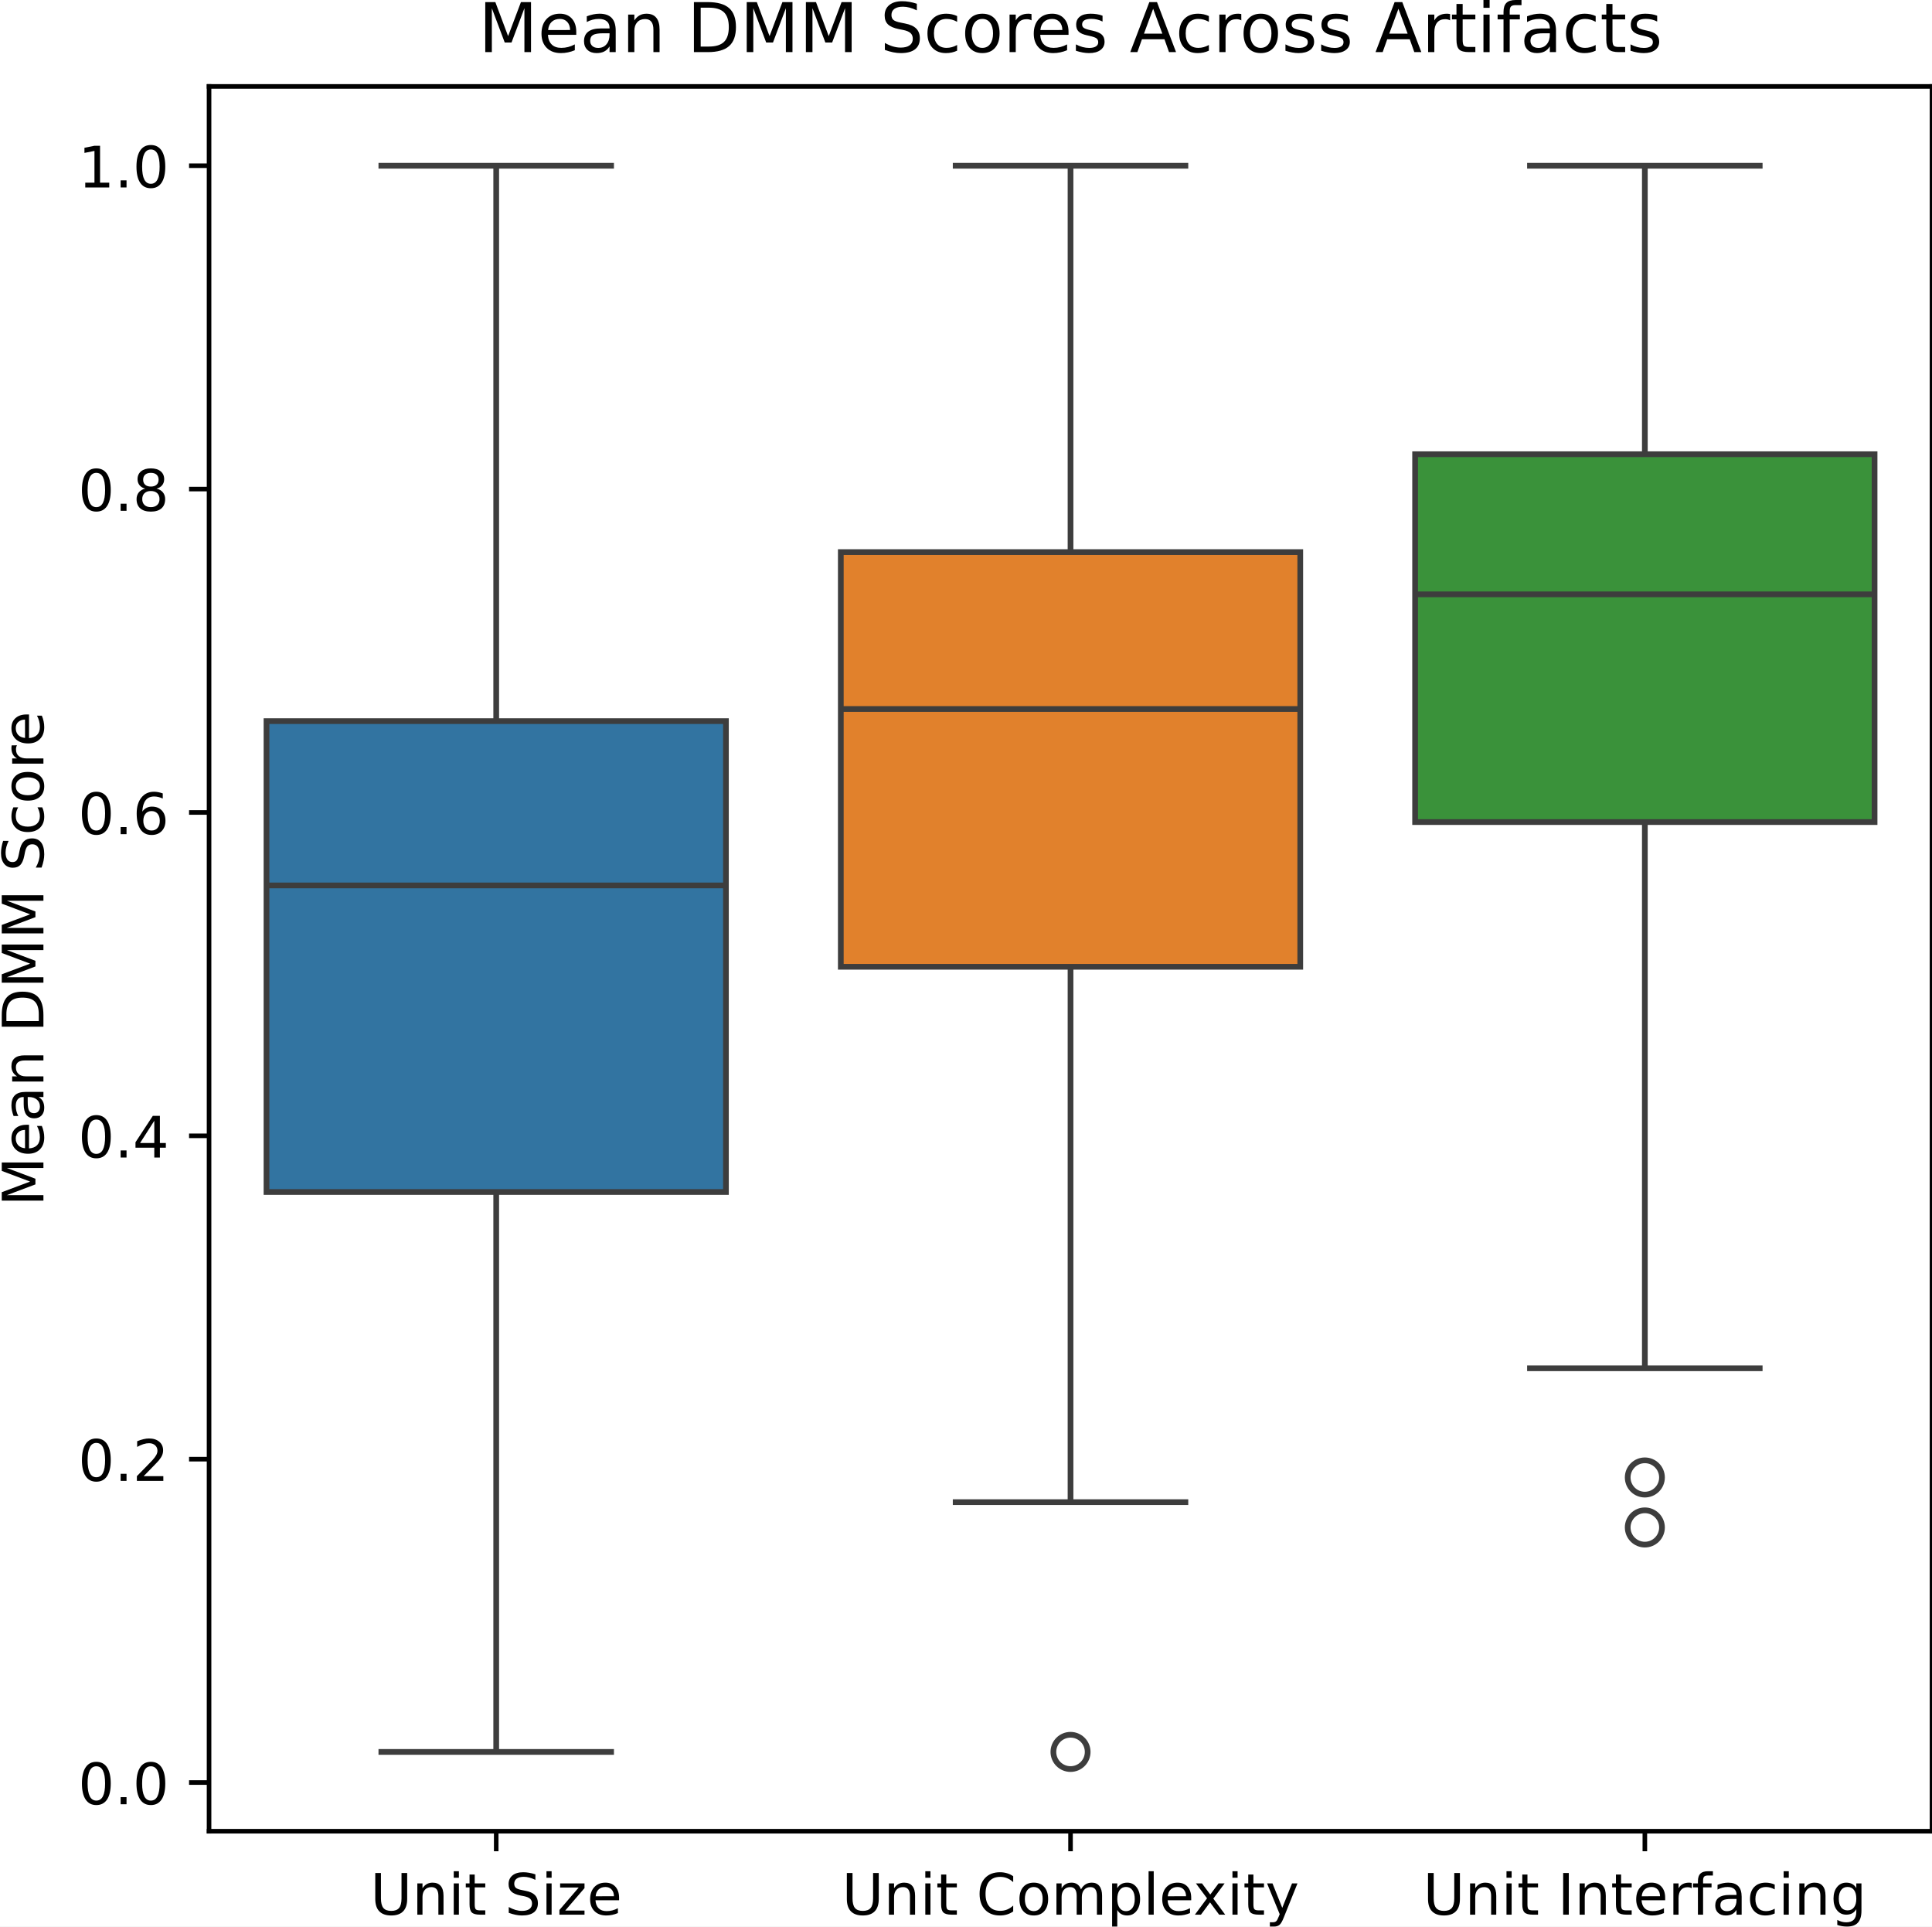
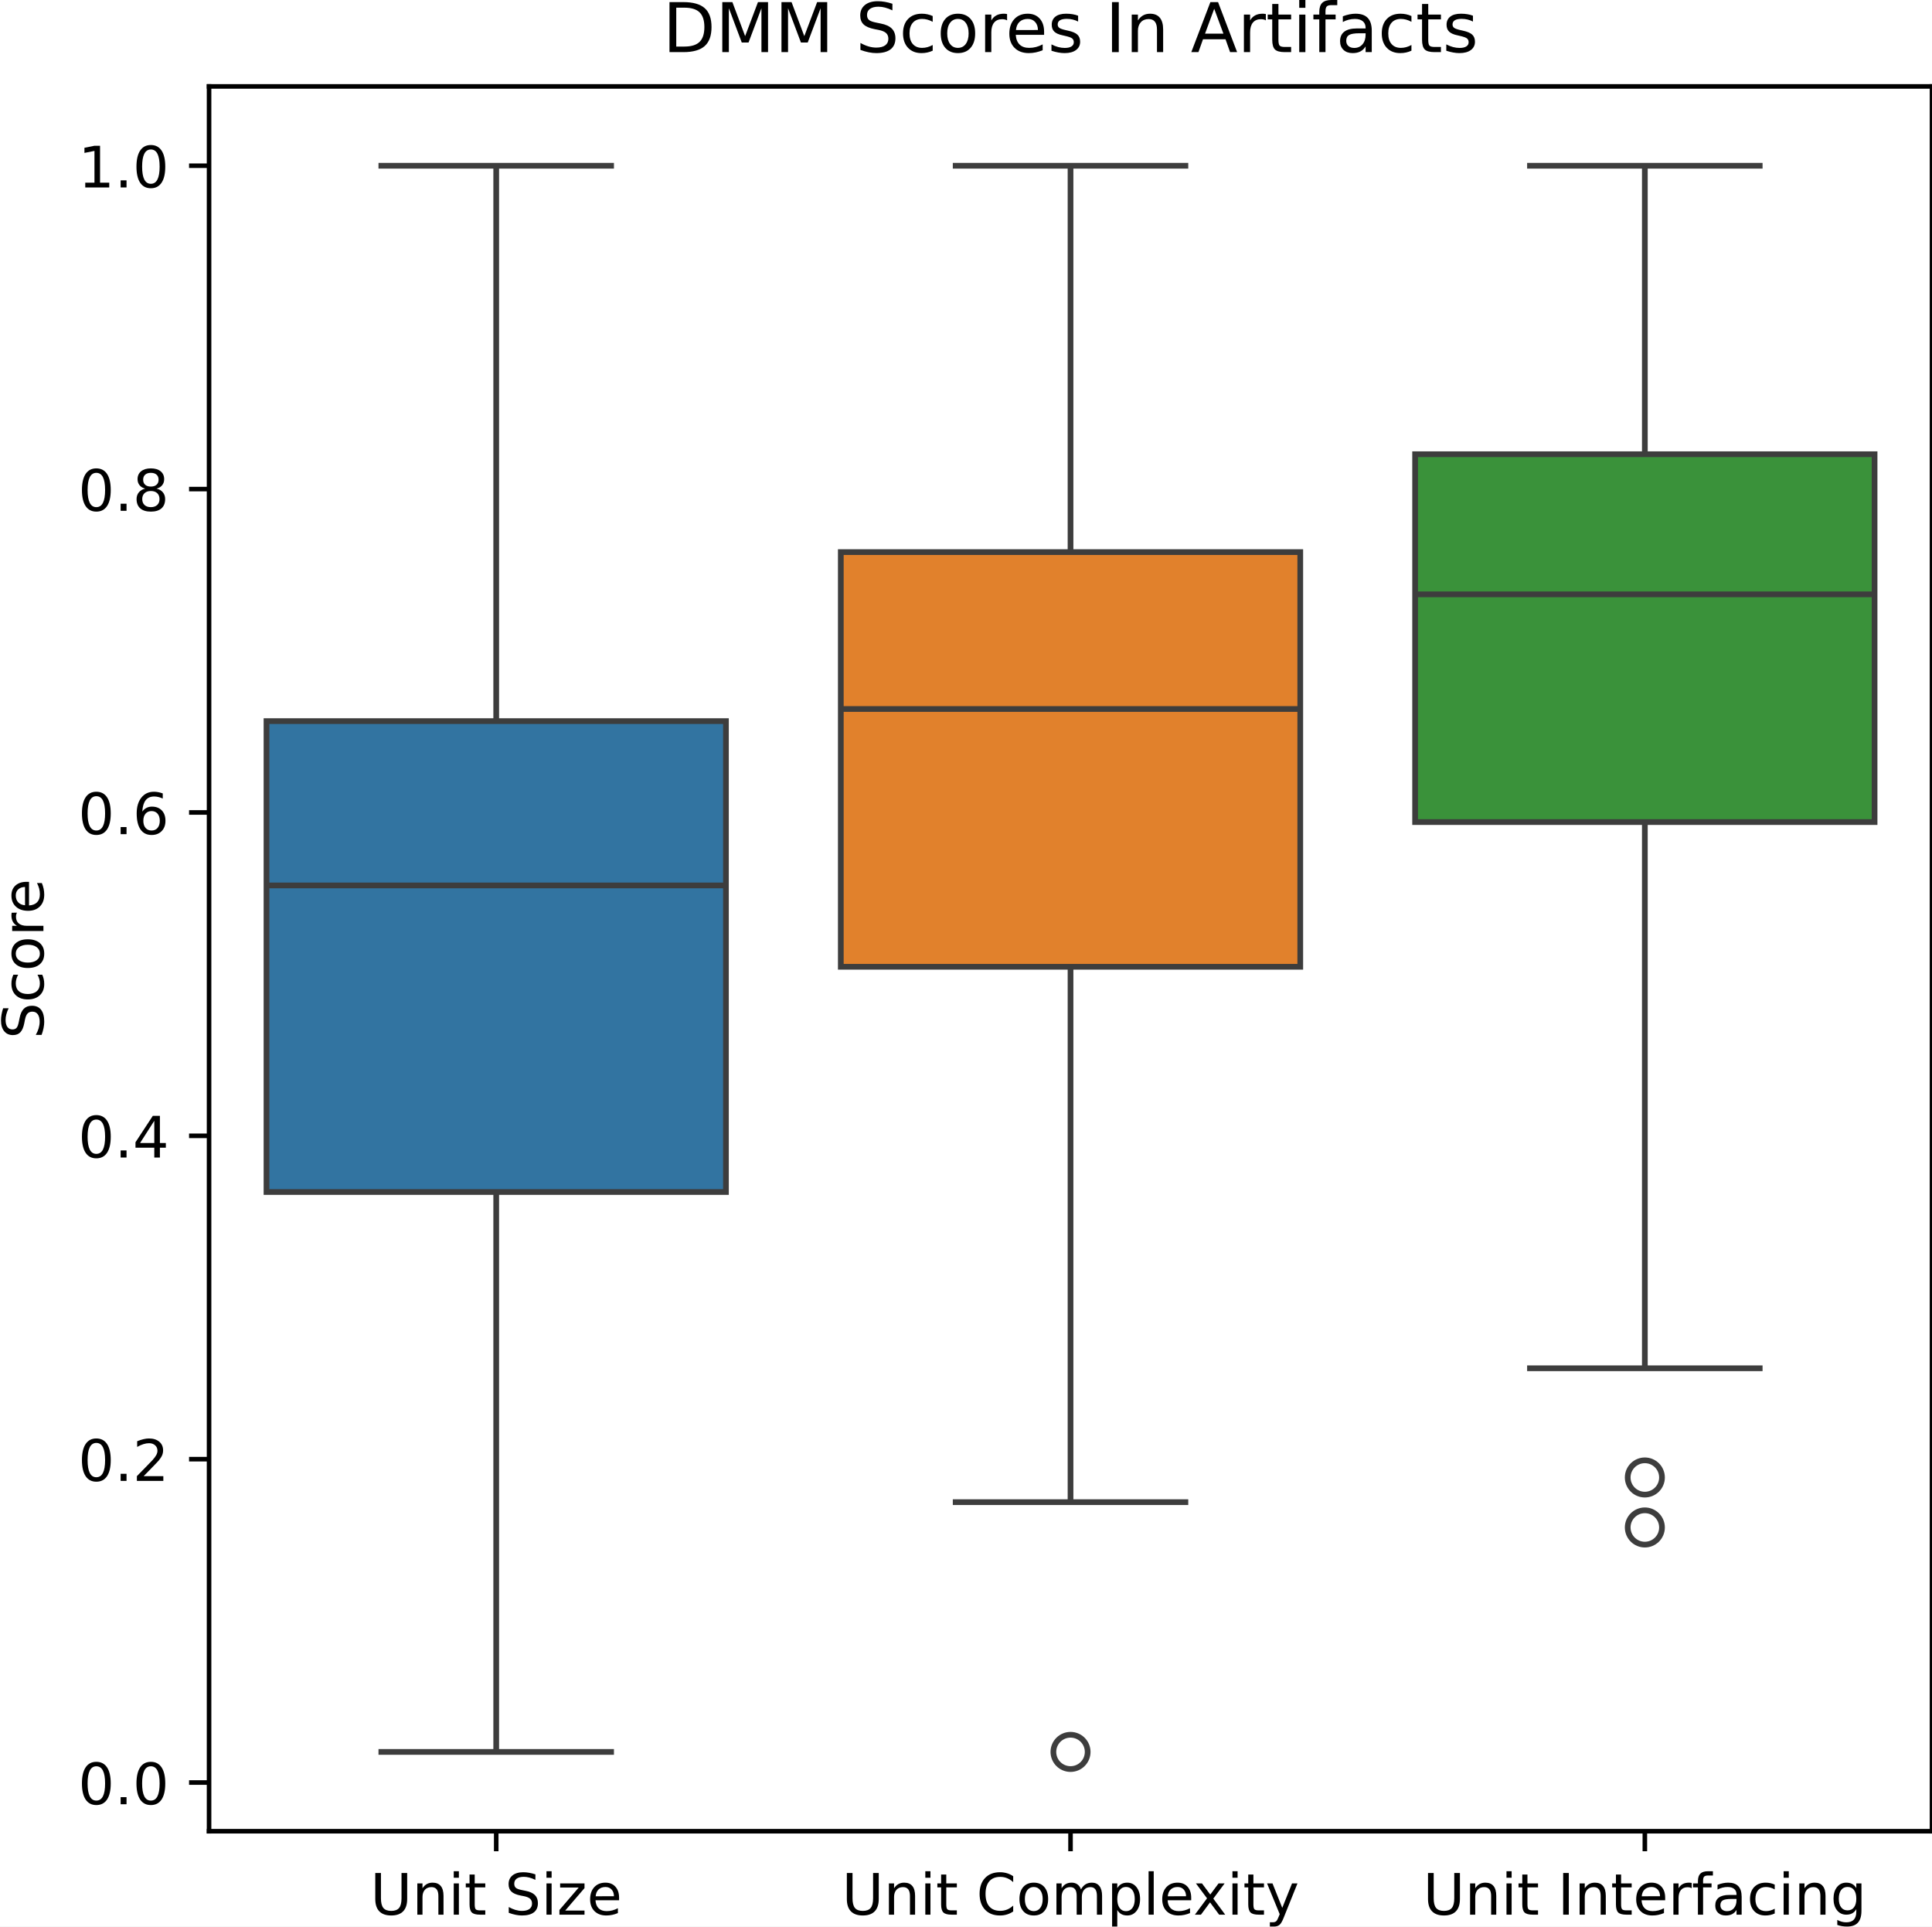
<svg xmlns="http://www.w3.org/2000/svg" xmlns:xlink="http://www.w3.org/1999/xlink" width="338.061pt" height="337.036pt" viewBox="0 0 338.061 337.036" version="1.1">
  <defs>
    <style type="text/css">*{stroke-linejoin: round; stroke-linecap: butt}</style>
  </defs>
  <g id="figure_1">
    <g id="patch_1">
      <path d="M 0 337.036  L 338.061 337.036  L 338.061 0  L 0 0  z " style="fill: #ffffff" />
    </g>
    <g id="axes_1">
      <g id="patch_2">
        <path d="M 36.581 320.358  L 338.061 320.358  L 338.061 15.118  L 36.581 15.118  z " style="fill: #ffffff" />
      </g>
      <g id="matplotlib.axis_1">
        <g id="xtick_1">
          <g id="line2d_1">
            <defs>
-               <path id="m788e9d8474" d="M 0 0  L 0 3.5  " style="stroke: #000000; stroke-width: 0.8" />
+               <path id="m8a79c53780" d="M 0 0  L 0 3.5  " style="stroke: #000000; stroke-width: 0.8" />
            </defs>
            <g>
-               <use xlink:href="#m788e9d8474" x="86.828" y="320.358" style="stroke: #000000; stroke-width: 0.8" />
+               <use xlink:href="#m8a79c53780" x="86.828" y="320.358" style="stroke: #000000; stroke-width: 0.8" />
            </g>
          </g>
          <g id="text_1">
            <g transform="translate(64.79745 334.9566) scale(0.1 -0.1)">
              <defs>
                <path id="DejaVuSans-55" d="M 556 4666  L 1191 4666  L 1191 1831  Q 1191 1081 1462 751  Q 1734 422 2344 422  Q 2950 422 3222 751  Q 3494 1081 3494 1831  L 3494 4666  L 4128 4666  L 4128 1753  Q 4128 841 3676 375  Q 3225 -91 2344 -91  Q 1459 -91 1007 375  Q 556 841 556 1753  L 556 4666  z " transform="scale(0.015625)" />
                <path id="DejaVuSans-6e" d="M 3513 2113  L 3513 0  L 2938 0  L 2938 2094  Q 2938 2591 2744 2837  Q 2550 3084 2163 3084  Q 1697 3084 1428 2787  Q 1159 2491 1159 1978  L 1159 0  L 581 0  L 581 3500  L 1159 3500  L 1159 2956  Q 1366 3272 1645 3428  Q 1925 3584 2291 3584  Q 2894 3584 3203 3211  Q 3513 2838 3513 2113  z " transform="scale(0.015625)" />
                <path id="DejaVuSans-69" d="M 603 3500  L 1178 3500  L 1178 0  L 603 0  L 603 3500  z M 603 4863  L 1178 4863  L 1178 4134  L 603 4134  L 603 4863  z " transform="scale(0.015625)" />
                <path id="DejaVuSans-74" d="M 1172 4494  L 1172 3500  L 2356 3500  L 2356 3053  L 1172 3053  L 1172 1153  Q 1172 725 1289 603  Q 1406 481 1766 481  L 2356 481  L 2356 0  L 1766 0  Q 1100 0 847 248  Q 594 497 594 1153  L 594 3053  L 172 3053  L 172 3500  L 594 3500  L 594 4494  L 1172 4494  z " transform="scale(0.015625)" />
                <path id="DejaVuSans-20" transform="scale(0.015625)" />
                <path id="DejaVuSans-53" d="M 3425 4513  L 3425 3897  Q 3066 4069 2747 4153  Q 2428 4238 2131 4238  Q 1616 4238 1336 4038  Q 1056 3838 1056 3469  Q 1056 3159 1242 3001  Q 1428 2844 1947 2747  L 2328 2669  Q 3034 2534 3370 2195  Q 3706 1856 3706 1288  Q 3706 609 3251 259  Q 2797 -91 1919 -91  Q 1588 -91 1214 -16  Q 841 59 441 206  L 441 856  Q 825 641 1194 531  Q 1563 422 1919 422  Q 2459 422 2753 634  Q 3047 847 3047 1241  Q 3047 1584 2836 1778  Q 2625 1972 2144 2069  L 1759 2144  Q 1053 2284 737 2584  Q 422 2884 422 3419  Q 422 4038 858 4394  Q 1294 4750 2059 4750  Q 2388 4750 2728 4690  Q 3069 4631 3425 4513  z " transform="scale(0.015625)" />
                <path id="DejaVuSans-7a" d="M 353 3500  L 3084 3500  L 3084 2975  L 922 459  L 3084 459  L 3084 0  L 275 0  L 275 525  L 2438 3041  L 353 3041  L 353 3500  z " transform="scale(0.015625)" />
                <path id="DejaVuSans-65" d="M 3597 1894  L 3597 1613  L 953 1613  Q 991 1019 1311 708  Q 1631 397 2203 397  Q 2534 397 2845 478  Q 3156 559 3463 722  L 3463 178  Q 3153 47 2828 -22  Q 2503 -91 2169 -91  Q 1331 -91 842 396  Q 353 884 353 1716  Q 353 2575 817 3079  Q 1281 3584 2069 3584  Q 2775 3584 3186 3129  Q 3597 2675 3597 1894  z M 3022 2063  Q 3016 2534 2758 2815  Q 2500 3097 2075 3097  Q 1594 3097 1305 2825  Q 1016 2553 972 2059  L 3022 2063  z " transform="scale(0.015625)" />
              </defs>
              <use xlink:href="#DejaVuSans-55" />
              <use xlink:href="#DejaVuSans-6e" x="73.193" />
              <use xlink:href="#DejaVuSans-69" x="136.572" />
              <use xlink:href="#DejaVuSans-74" x="164.355" />
              <use xlink:href="#DejaVuSans-20" x="203.564" />
              <use xlink:href="#DejaVuSans-53" x="235.352" />
              <use xlink:href="#DejaVuSans-69" x="298.828" />
              <use xlink:href="#DejaVuSans-7a" x="326.611" />
              <use xlink:href="#DejaVuSans-65" x="379.102" />
            </g>
          </g>
        </g>
        <g id="xtick_2">
          <g id="line2d_2">
            <g>
-               <use xlink:href="#m788e9d8474" x="187.321" y="320.358" style="stroke: #000000; stroke-width: 0.8" />
+               <use xlink:href="#m8a79c53780" x="187.321" y="320.358" style="stroke: #000000; stroke-width: 0.8" />
            </g>
          </g>
          <g id="text_2">
            <g transform="translate(147.3134 334.9566) scale(0.1 -0.1)">
              <defs>
                <path id="DejaVuSans-43" d="M 4122 4306  L 4122 3641  Q 3803 3938 3442 4084  Q 3081 4231 2675 4231  Q 1875 4231 1450 3742  Q 1025 3253 1025 2328  Q 1025 1406 1450 917  Q 1875 428 2675 428  Q 3081 428 3442 575  Q 3803 722 4122 1019  L 4122 359  Q 3791 134 3420 21  Q 3050 -91 2638 -91  Q 1578 -91 968 557  Q 359 1206 359 2328  Q 359 3453 968 4101  Q 1578 4750 2638 4750  Q 3056 4750 3426 4639  Q 3797 4528 4122 4306  z " transform="scale(0.015625)" />
                <path id="DejaVuSans-6f" d="M 1959 3097  Q 1497 3097 1228 2736  Q 959 2375 959 1747  Q 959 1119 1226 758  Q 1494 397 1959 397  Q 2419 397 2687 759  Q 2956 1122 2956 1747  Q 2956 2369 2687 2733  Q 2419 3097 1959 3097  z M 1959 3584  Q 2709 3584 3137 3096  Q 3566 2609 3566 1747  Q 3566 888 3137 398  Q 2709 -91 1959 -91  Q 1206 -91 779 398  Q 353 888 353 1747  Q 353 2609 779 3096  Q 1206 3584 1959 3584  z " transform="scale(0.015625)" />
                <path id="DejaVuSans-6d" d="M 3328 2828  Q 3544 3216 3844 3400  Q 4144 3584 4550 3584  Q 5097 3584 5394 3201  Q 5691 2819 5691 2113  L 5691 0  L 5113 0  L 5113 2094  Q 5113 2597 4934 2840  Q 4756 3084 4391 3084  Q 3944 3084 3684 2787  Q 3425 2491 3425 1978  L 3425 0  L 2847 0  L 2847 2094  Q 2847 2600 2669 2842  Q 2491 3084 2119 3084  Q 1678 3084 1418 2786  Q 1159 2488 1159 1978  L 1159 0  L 581 0  L 581 3500  L 1159 3500  L 1159 2956  Q 1356 3278 1631 3431  Q 1906 3584 2284 3584  Q 2666 3584 2933 3390  Q 3200 3197 3328 2828  z " transform="scale(0.015625)" />
                <path id="DejaVuSans-70" d="M 1159 525  L 1159 -1331  L 581 -1331  L 581 3500  L 1159 3500  L 1159 2969  Q 1341 3281 1617 3432  Q 1894 3584 2278 3584  Q 2916 3584 3314 3078  Q 3713 2572 3713 1747  Q 3713 922 3314 415  Q 2916 -91 2278 -91  Q 1894 -91 1617 61  Q 1341 213 1159 525  z M 3116 1747  Q 3116 2381 2855 2742  Q 2594 3103 2138 3103  Q 1681 3103 1420 2742  Q 1159 2381 1159 1747  Q 1159 1113 1420 752  Q 1681 391 2138 391  Q 2594 391 2855 752  Q 3116 1113 3116 1747  z " transform="scale(0.015625)" />
                <path id="DejaVuSans-6c" d="M 603 4863  L 1178 4863  L 1178 0  L 603 0  L 603 4863  z " transform="scale(0.015625)" />
                <path id="DejaVuSans-78" d="M 3513 3500  L 2247 1797  L 3578 0  L 2900 0  L 1881 1375  L 863 0  L 184 0  L 1544 1831  L 300 3500  L 978 3500  L 1906 2253  L 2834 3500  L 3513 3500  z " transform="scale(0.015625)" />
                <path id="DejaVuSans-79" d="M 2059 -325  Q 1816 -950 1584 -1140  Q 1353 -1331 966 -1331  L 506 -1331  L 506 -850  L 844 -850  Q 1081 -850 1212 -737  Q 1344 -625 1503 -206  L 1606 56  L 191 3500  L 800 3500  L 1894 763  L 2988 3500  L 3597 3500  L 2059 -325  z " transform="scale(0.015625)" />
              </defs>
              <use xlink:href="#DejaVuSans-55" />
              <use xlink:href="#DejaVuSans-6e" x="73.193" />
              <use xlink:href="#DejaVuSans-69" x="136.572" />
              <use xlink:href="#DejaVuSans-74" x="164.355" />
              <use xlink:href="#DejaVuSans-20" x="203.564" />
              <use xlink:href="#DejaVuSans-43" x="235.352" />
              <use xlink:href="#DejaVuSans-6f" x="305.176" />
              <use xlink:href="#DejaVuSans-6d" x="366.357" />
              <use xlink:href="#DejaVuSans-70" x="463.77" />
              <use xlink:href="#DejaVuSans-6c" x="527.246" />
              <use xlink:href="#DejaVuSans-65" x="555.029" />
              <use xlink:href="#DejaVuSans-78" x="614.803" />
              <use xlink:href="#DejaVuSans-69" x="673.982" />
              <use xlink:href="#DejaVuSans-74" x="701.766" />
              <use xlink:href="#DejaVuSans-79" x="740.975" />
            </g>
          </g>
        </g>
        <g id="xtick_3">
          <g id="line2d_3">
            <g>
-               <use xlink:href="#m788e9d8474" x="287.815" y="320.358" style="stroke: #000000; stroke-width: 0.8" />
+               <use xlink:href="#m8a79c53780" x="287.815" y="320.358" style="stroke: #000000; stroke-width: 0.8" />
            </g>
          </g>
          <g id="text_3">
            <g transform="translate(249.0068 334.9566) scale(0.1 -0.1)">
              <defs>
                <path id="DejaVuSans-49" d="M 628 4666  L 1259 4666  L 1259 0  L 628 0  L 628 4666  z " transform="scale(0.015625)" />
                <path id="DejaVuSans-72" d="M 2631 2963  Q 2534 3019 2420 3045  Q 2306 3072 2169 3072  Q 1681 3072 1420 2755  Q 1159 2438 1159 1844  L 1159 0  L 581 0  L 581 3500  L 1159 3500  L 1159 2956  Q 1341 3275 1631 3429  Q 1922 3584 2338 3584  Q 2397 3584 2469 3576  Q 2541 3569 2628 3553  L 2631 2963  z " transform="scale(0.015625)" />
                <path id="DejaVuSans-66" d="M 2375 4863  L 2375 4384  L 1825 4384  Q 1516 4384 1395 4259  Q 1275 4134 1275 3809  L 1275 3500  L 2222 3500  L 2222 3053  L 1275 3053  L 1275 0  L 697 0  L 697 3053  L 147 3053  L 147 3500  L 697 3500  L 697 3744  Q 697 4328 969 4595  Q 1241 4863 1831 4863  L 2375 4863  z " transform="scale(0.015625)" />
                <path id="DejaVuSans-61" d="M 2194 1759  Q 1497 1759 1228 1600  Q 959 1441 959 1056  Q 959 750 1161 570  Q 1363 391 1709 391  Q 2188 391 2477 730  Q 2766 1069 2766 1631  L 2766 1759  L 2194 1759  z M 3341 1997  L 3341 0  L 2766 0  L 2766 531  Q 2569 213 2275 61  Q 1981 -91 1556 -91  Q 1019 -91 701 211  Q 384 513 384 1019  Q 384 1609 779 1909  Q 1175 2209 1959 2209  L 2766 2209  L 2766 2266  Q 2766 2663 2505 2880  Q 2244 3097 1772 3097  Q 1472 3097 1187 3025  Q 903 2953 641 2809  L 641 3341  Q 956 3463 1253 3523  Q 1550 3584 1831 3584  Q 2591 3584 2966 3190  Q 3341 2797 3341 1997  z " transform="scale(0.015625)" />
                <path id="DejaVuSans-63" d="M 3122 3366  L 3122 2828  Q 2878 2963 2633 3030  Q 2388 3097 2138 3097  Q 1578 3097 1268 2742  Q 959 2388 959 1747  Q 959 1106 1268 751  Q 1578 397 2138 397  Q 2388 397 2633 464  Q 2878 531 3122 666  L 3122 134  Q 2881 22 2623 -34  Q 2366 -91 2075 -91  Q 1284 -91 818 406  Q 353 903 353 1747  Q 353 2603 823 3093  Q 1294 3584 2113 3584  Q 2378 3584 2631 3529  Q 2884 3475 3122 3366  z " transform="scale(0.015625)" />
                <path id="DejaVuSans-67" d="M 2906 1791  Q 2906 2416 2648 2759  Q 2391 3103 1925 3103  Q 1463 3103 1205 2759  Q 947 2416 947 1791  Q 947 1169 1205 825  Q 1463 481 1925 481  Q 2391 481 2648 825  Q 2906 1169 2906 1791  z M 3481 434  Q 3481 -459 3084 -895  Q 2688 -1331 1869 -1331  Q 1566 -1331 1297 -1286  Q 1028 -1241 775 -1147  L 775 -588  Q 1028 -725 1275 -790  Q 1522 -856 1778 -856  Q 2344 -856 2625 -561  Q 2906 -266 2906 331  L 2906 616  Q 2728 306 2450 153  Q 2172 0 1784 0  Q 1141 0 747 490  Q 353 981 353 1791  Q 353 2603 747 3093  Q 1141 3584 1784 3584  Q 2172 3584 2450 3431  Q 2728 3278 2906 2969  L 2906 3500  L 3481 3500  L 3481 434  z " transform="scale(0.015625)" />
              </defs>
              <use xlink:href="#DejaVuSans-55" />
              <use xlink:href="#DejaVuSans-6e" x="73.193" />
              <use xlink:href="#DejaVuSans-69" x="136.572" />
              <use xlink:href="#DejaVuSans-74" x="164.355" />
              <use xlink:href="#DejaVuSans-20" x="203.564" />
              <use xlink:href="#DejaVuSans-49" x="235.352" />
              <use xlink:href="#DejaVuSans-6e" x="264.844" />
              <use xlink:href="#DejaVuSans-74" x="328.223" />
              <use xlink:href="#DejaVuSans-65" x="367.432" />
              <use xlink:href="#DejaVuSans-72" x="428.955" />
              <use xlink:href="#DejaVuSans-66" x="470.068" />
              <use xlink:href="#DejaVuSans-61" x="505.273" />
              <use xlink:href="#DejaVuSans-63" x="566.553" />
              <use xlink:href="#DejaVuSans-69" x="621.533" />
              <use xlink:href="#DejaVuSans-6e" x="649.316" />
              <use xlink:href="#DejaVuSans-67" x="712.695" />
            </g>
          </g>
        </g>
      </g>
      <g id="matplotlib.axis_2">
        <g id="ytick_1">
          <g id="line2d_4">
            <defs>
-               <path id="m5505a93f03" d="M 0 0  L -3.5 0  " style="stroke: #000000; stroke-width: 0.8" />
+               <path id="maa16126e4c" d="M 0 0  L -3.5 0  " style="stroke: #000000; stroke-width: 0.8" />
            </defs>
            <g>
-               <use xlink:href="#m5505a93f03" x="36.581" y="311.841" style="stroke: #000000; stroke-width: 0.8" />
+               <use xlink:href="#maa16126e4c" x="36.581" y="311.841" style="stroke: #000000; stroke-width: 0.8" />
            </g>
          </g>
          <g id="text_4">
            <g transform="translate(13.67812 315.6398) scale(0.1 -0.1)">
              <defs>
                <path id="DejaVuSans-30" d="M 2034 4250  Q 1547 4250 1301 3770  Q 1056 3291 1056 2328  Q 1056 1369 1301 889  Q 1547 409 2034 409  Q 2525 409 2770 889  Q 3016 1369 3016 2328  Q 3016 3291 2770 3770  Q 2525 4250 2034 4250  z M 2034 4750  Q 2819 4750 3233 4129  Q 3647 3509 3647 2328  Q 3647 1150 3233 529  Q 2819 -91 2034 -91  Q 1250 -91 836 529  Q 422 1150 422 2328  Q 422 3509 836 4129  Q 1250 4750 2034 4750  z " transform="scale(0.015625)" />
                <path id="DejaVuSans-2e" d="M 684 794  L 1344 794  L 1344 0  L 684 0  L 684 794  z " transform="scale(0.015625)" />
              </defs>
              <use xlink:href="#DejaVuSans-30" />
              <use xlink:href="#DejaVuSans-2e" x="63.623" />
              <use xlink:href="#DejaVuSans-30" x="95.41" />
            </g>
          </g>
        </g>
        <g id="ytick_2">
          <g id="line2d_5">
            <g>
-               <use xlink:href="#m5505a93f03" x="36.581" y="255.271" style="stroke: #000000; stroke-width: 0.8" />
+               <use xlink:href="#maa16126e4c" x="36.581" y="255.271" style="stroke: #000000; stroke-width: 0.8" />
            </g>
          </g>
          <g id="text_5">
            <g transform="translate(13.67812 259.0702) scale(0.1 -0.1)">
              <defs>
                <path id="DejaVuSans-32" d="M 1228 531  L 3431 531  L 3431 0  L 469 0  L 469 531  Q 828 903 1448 1529  Q 2069 2156 2228 2338  Q 2531 2678 2651 2914  Q 2772 3150 2772 3378  Q 2772 3750 2511 3984  Q 2250 4219 1831 4219  Q 1534 4219 1204 4116  Q 875 4013 500 3803  L 500 4441  Q 881 4594 1212 4672  Q 1544 4750 1819 4750  Q 2544 4750 2975 4387  Q 3406 4025 3406 3419  Q 3406 3131 3298 2873  Q 3191 2616 2906 2266  Q 2828 2175 2409 1742  Q 1991 1309 1228 531  z " transform="scale(0.015625)" />
              </defs>
              <use xlink:href="#DejaVuSans-30" />
              <use xlink:href="#DejaVuSans-2e" x="63.623" />
              <use xlink:href="#DejaVuSans-32" x="95.41" />
            </g>
          </g>
        </g>
        <g id="ytick_3">
          <g id="line2d_6">
            <g>
-               <use xlink:href="#m5505a93f03" x="36.581" y="198.701" style="stroke: #000000; stroke-width: 0.8" />
+               <use xlink:href="#maa16126e4c" x="36.581" y="198.701" style="stroke: #000000; stroke-width: 0.8" />
            </g>
          </g>
          <g id="text_6">
            <g transform="translate(13.67812 202.5006) scale(0.1 -0.1)">
              <defs>
                <path id="DejaVuSans-34" d="M 2419 4116  L 825 1625  L 2419 1625  L 2419 4116  z M 2253 4666  L 3047 4666  L 3047 1625  L 3713 1625  L 3713 1100  L 3047 1100  L 3047 0  L 2419 0  L 2419 1100  L 313 1100  L 313 1709  L 2253 4666  z " transform="scale(0.015625)" />
              </defs>
              <use xlink:href="#DejaVuSans-30" />
              <use xlink:href="#DejaVuSans-2e" x="63.623" />
              <use xlink:href="#DejaVuSans-34" x="95.41" />
            </g>
          </g>
        </g>
        <g id="ytick_4">
          <g id="line2d_7">
            <g>
-               <use xlink:href="#m5505a93f03" x="36.581" y="142.132" style="stroke: #000000; stroke-width: 0.8" />
+               <use xlink:href="#maa16126e4c" x="36.581" y="142.132" style="stroke: #000000; stroke-width: 0.8" />
            </g>
          </g>
          <g id="text_7">
            <g transform="translate(13.67812 145.931) scale(0.1 -0.1)">
              <defs>
                <path id="DejaVuSans-36" d="M 2113 2584  Q 1688 2584 1439 2293  Q 1191 2003 1191 1497  Q 1191 994 1439 701  Q 1688 409 2113 409  Q 2538 409 2786 701  Q 3034 994 3034 1497  Q 3034 2003 2786 2293  Q 2538 2584 2113 2584  z M 3366 4563  L 3366 3988  Q 3128 4100 2886 4159  Q 2644 4219 2406 4219  Q 1781 4219 1451 3797  Q 1122 3375 1075 2522  Q 1259 2794 1537 2939  Q 1816 3084 2150 3084  Q 2853 3084 3261 2657  Q 3669 2231 3669 1497  Q 3669 778 3244 343  Q 2819 -91 2113 -91  Q 1303 -91 875 529  Q 447 1150 447 2328  Q 447 3434 972 4092  Q 1497 4750 2381 4750  Q 2619 4750 2861 4703  Q 3103 4656 3366 4563  z " transform="scale(0.015625)" />
              </defs>
              <use xlink:href="#DejaVuSans-30" />
              <use xlink:href="#DejaVuSans-2e" x="63.623" />
              <use xlink:href="#DejaVuSans-36" x="95.41" />
            </g>
          </g>
        </g>
        <g id="ytick_5">
          <g id="line2d_8">
            <g>
-               <use xlink:href="#m5505a93f03" x="36.581" y="85.562" style="stroke: #000000; stroke-width: 0.8" />
+               <use xlink:href="#maa16126e4c" x="36.581" y="85.562" style="stroke: #000000; stroke-width: 0.8" />
            </g>
          </g>
          <g id="text_8">
            <g transform="translate(13.67812 89.36146) scale(0.1 -0.1)">
              <defs>
                <path id="DejaVuSans-38" d="M 2034 2216  Q 1584 2216 1326 1975  Q 1069 1734 1069 1313  Q 1069 891 1326 650  Q 1584 409 2034 409  Q 2484 409 2743 651  Q 3003 894 3003 1313  Q 3003 1734 2745 1975  Q 2488 2216 2034 2216  z M 1403 2484  Q 997 2584 770 2862  Q 544 3141 544 3541  Q 544 4100 942 4425  Q 1341 4750 2034 4750  Q 2731 4750 3128 4425  Q 3525 4100 3525 3541  Q 3525 3141 3298 2862  Q 3072 2584 2669 2484  Q 3125 2378 3379 2068  Q 3634 1759 3634 1313  Q 3634 634 3220 271  Q 2806 -91 2034 -91  Q 1263 -91 848 271  Q 434 634 434 1313  Q 434 1759 690 2068  Q 947 2378 1403 2484  z M 1172 3481  Q 1172 3119 1398 2916  Q 1625 2713 2034 2713  Q 2441 2713 2670 2916  Q 2900 3119 2900 3481  Q 2900 3844 2670 4047  Q 2441 4250 2034 4250  Q 1625 4250 1398 4047  Q 1172 3844 1172 3481  z " transform="scale(0.015625)" />
              </defs>
              <use xlink:href="#DejaVuSans-30" />
              <use xlink:href="#DejaVuSans-2e" x="63.623" />
              <use xlink:href="#DejaVuSans-38" x="95.41" />
            </g>
          </g>
        </g>
        <g id="ytick_6">
          <g id="line2d_9">
            <g>
-               <use xlink:href="#m5505a93f03" x="36.581" y="28.993" style="stroke: #000000; stroke-width: 0.8" />
+               <use xlink:href="#maa16126e4c" x="36.581" y="28.993" style="stroke: #000000; stroke-width: 0.8" />
            </g>
          </g>
          <g id="text_9">
            <g transform="translate(13.67812 32.79189) scale(0.1 -0.1)">
              <defs>
                <path id="DejaVuSans-31" d="M 794 531  L 1825 531  L 1825 4091  L 703 3866  L 703 4441  L 1819 4666  L 2450 4666  L 2450 531  L 3481 531  L 3481 0  L 794 0  L 794 531  z " transform="scale(0.015625)" />
              </defs>
              <use xlink:href="#DejaVuSans-31" />
              <use xlink:href="#DejaVuSans-2e" x="63.623" />
              <use xlink:href="#DejaVuSans-30" x="95.41" />
            </g>
          </g>
        </g>
        <g id="text_10">
-           <g transform="translate(7.598438 211.0202) rotate(-90) scale(0.1 -0.1)">
-             <defs>
-               <path id="DejaVuSans-4d" d="M 628 4666  L 1569 4666  L 2759 1491  L 3956 4666  L 4897 4666  L 4897 0  L 4281 0  L 4281 4097  L 3078 897  L 2444 897  L 1241 4097  L 1241 0  L 628 0  L 628 4666  z " transform="scale(0.015625)" />
-               <path id="DejaVuSans-44" d="M 1259 4147  L 1259 519  L 2022 519  Q 2988 519 3436 956  Q 3884 1394 3884 2338  Q 3884 3275 3436 3711  Q 2988 4147 2022 4147  L 1259 4147  z M 628 4666  L 1925 4666  Q 3281 4666 3915 4102  Q 4550 3538 4550 2338  Q 4550 1131 3912 565  Q 3275 0 1925 0  L 628 0  L 628 4666  z " transform="scale(0.015625)" />
-             </defs>
-             <use xlink:href="#DejaVuSans-4d" />
-             <use xlink:href="#DejaVuSans-65" x="86.279" />
-             <use xlink:href="#DejaVuSans-61" x="147.803" />
-             <use xlink:href="#DejaVuSans-6e" x="209.082" />
-             <use xlink:href="#DejaVuSans-20" x="272.461" />
-             <use xlink:href="#DejaVuSans-44" x="304.248" />
-             <use xlink:href="#DejaVuSans-4d" x="381.25" />
-             <use xlink:href="#DejaVuSans-4d" x="467.529" />
-             <use xlink:href="#DejaVuSans-20" x="553.809" />
-             <use xlink:href="#DejaVuSans-53" x="585.596" />
-             <use xlink:href="#DejaVuSans-63" x="649.072" />
-             <use xlink:href="#DejaVuSans-6f" x="704.053" />
-             <use xlink:href="#DejaVuSans-72" x="765.234" />
-             <use xlink:href="#DejaVuSans-65" x="804.098" />
+           <g transform="translate(7.598438 181.7405) rotate(-90) scale(0.1 -0.1)">
+             <use xlink:href="#DejaVuSans-53" />
+             <use xlink:href="#DejaVuSans-63" x="63.477" />
+             <use xlink:href="#DejaVuSans-6f" x="118.457" />
+             <use xlink:href="#DejaVuSans-72" x="179.639" />
+             <use xlink:href="#DejaVuSans-65" x="218.502" />
          </g>
        </g>
      </g>
      <g id="patch_3">
-         <path d="M 46.631 208.532  L 127.025 208.532  L 127.025 126.155  L 46.631 126.155  L 46.631 208.532  z " clip-path="url(#pfa85f8586c)" style="fill: #3274a1; stroke: #3d3d3d; stroke-linejoin: miter" />
+         <path d="M 46.631 208.532  L 127.025 208.532  L 127.025 126.155  L 46.631 126.155  L 46.631 208.532  z " clip-path="url(#pd8b9498760)" style="fill: #3274a1; stroke: #3d3d3d; stroke-linejoin: miter" />
      </g>
      <g id="line2d_10">
-         <path d="M 86.828 208.532  L 86.828 306.484  " clip-path="url(#pfa85f8586c)" style="fill: none; stroke: #3d3d3d" />
+         <path d="M 86.828 208.532  L 86.828 306.484  " clip-path="url(#pd8b9498760)" style="fill: none; stroke: #3d3d3d" />
      </g>
      <g id="line2d_11">
-         <path d="M 86.828 126.155  L 86.828 28.993  " clip-path="url(#pfa85f8586c)" style="fill: none; stroke: #3d3d3d" />
+         <path d="M 86.828 126.155  L 86.828 28.993  " clip-path="url(#pd8b9498760)" style="fill: none; stroke: #3d3d3d" />
      </g>
      <g id="line2d_12">
-         <path d="M 66.729 306.484  L 106.927 306.484  " clip-path="url(#pfa85f8586c)" style="fill: none; stroke: #3d3d3d; stroke-linecap: square" />
+         <path d="M 66.729 306.484  L 106.927 306.484  " clip-path="url(#pd8b9498760)" style="fill: none; stroke: #3d3d3d; stroke-linecap: square" />
      </g>
      <g id="line2d_13">
-         <path d="M 66.729 28.993  L 106.927 28.993  " clip-path="url(#pfa85f8586c)" style="fill: none; stroke: #3d3d3d; stroke-linecap: square" />
+         <path d="M 66.729 28.993  L 106.927 28.993  " clip-path="url(#pd8b9498760)" style="fill: none; stroke: #3d3d3d; stroke-linecap: square" />
      </g>
      <g id="line2d_14" />
      <g id="patch_4">
-         <path d="M 147.124 169.132  L 227.519 169.132  L 227.519 96.586  L 147.124 96.586  L 147.124 169.132  z " clip-path="url(#pfa85f8586c)" style="fill: #e1812c; stroke: #3d3d3d; stroke-linejoin: miter" />
+         <path d="M 147.124 169.132  L 227.519 169.132  L 227.519 96.586  L 147.124 96.586  L 147.124 169.132  z " clip-path="url(#pd8b9498760)" style="fill: #e1812c; stroke: #3d3d3d; stroke-linejoin: miter" />
      </g>
      <g id="line2d_15">
-         <path d="M 187.321 169.132  L 187.321 262.79  " clip-path="url(#pfa85f8586c)" style="fill: none; stroke: #3d3d3d" />
+         <path d="M 187.321 169.132  L 187.321 262.79  " clip-path="url(#pd8b9498760)" style="fill: none; stroke: #3d3d3d" />
      </g>
      <g id="line2d_16">
-         <path d="M 187.321 96.586  L 187.321 28.993  " clip-path="url(#pfa85f8586c)" style="fill: none; stroke: #3d3d3d" />
+         <path d="M 187.321 96.586  L 187.321 28.993  " clip-path="url(#pd8b9498760)" style="fill: none; stroke: #3d3d3d" />
      </g>
      <g id="line2d_17">
-         <path d="M 167.223 262.79  L 207.42 262.79  " clip-path="url(#pfa85f8586c)" style="fill: none; stroke: #3d3d3d; stroke-linecap: square" />
+         <path d="M 167.223 262.79  L 207.42 262.79  " clip-path="url(#pd8b9498760)" style="fill: none; stroke: #3d3d3d; stroke-linecap: square" />
      </g>
      <g id="line2d_18">
-         <path d="M 167.223 28.993  L 207.42 28.993  " clip-path="url(#pfa85f8586c)" style="fill: none; stroke: #3d3d3d; stroke-linecap: square" />
+         <path d="M 167.223 28.993  L 207.42 28.993  " clip-path="url(#pd8b9498760)" style="fill: none; stroke: #3d3d3d; stroke-linecap: square" />
      </g>
      <g id="line2d_19">
        <defs>
-           <path id="mf903ffe888" d="M 0 3  C 0.796 3 1.559 2.684 2.121 2.121  C 2.684 1.559 3 0.796 3 0  C 3 -0.796 2.684 -1.559 2.121 -2.121  C 1.559 -2.684 0.796 -3 0 -3  C -0.796 -3 -1.559 -2.684 -2.121 -2.121  C -2.684 -1.559 -3 -0.796 -3 0  C -3 0.796 -2.684 1.559 -2.121 2.121  C -1.559 2.684 -0.796 3 0 3  z " style="stroke: #3d3d3d" />
+           <path id="mc7caba7cbb" d="M 0 3  C 0.796 3 1.559 2.684 2.121 2.121  C 2.684 1.559 3 0.796 3 0  C 3 -0.796 2.684 -1.559 2.121 -2.121  C 1.559 -2.684 0.796 -3 0 -3  C -0.796 -3 -1.559 -2.684 -2.121 -2.121  C -2.684 -1.559 -3 -0.796 -3 0  C -3 0.796 -2.684 1.559 -2.121 2.121  C -1.559 2.684 -0.796 3 0 3  z " style="stroke: #3d3d3d" />
        </defs>
-         <g clip-path="url(#pfa85f8586c)">
-           <use xlink:href="#mf903ffe888" x="187.321" y="306.484" style="fill-opacity: 0; stroke: #3d3d3d" />
+         <g clip-path="url(#pd8b9498760)">
+           <use xlink:href="#mc7caba7cbb" x="187.321" y="306.484" style="fill-opacity: 0; stroke: #3d3d3d" />
        </g>
      </g>
      <g id="patch_5">
-         <path d="M 247.617 143.814  L 328.012 143.814  L 328.012 79.464  L 247.617 79.464  L 247.617 143.814  z " clip-path="url(#pfa85f8586c)" style="fill: #3a923a; stroke: #3d3d3d; stroke-linejoin: miter" />
+         <path d="M 247.617 143.814  L 328.012 143.814  L 328.012 79.464  L 247.617 79.464  L 247.617 143.814  z " clip-path="url(#pd8b9498760)" style="fill: #3a923a; stroke: #3d3d3d; stroke-linejoin: miter" />
      </g>
      <g id="line2d_20">
-         <path d="M 287.815 143.814  L 287.815 239.372  " clip-path="url(#pfa85f8586c)" style="fill: none; stroke: #3d3d3d" />
+         <path d="M 287.815 143.814  L 287.815 239.372  " clip-path="url(#pd8b9498760)" style="fill: none; stroke: #3d3d3d" />
      </g>
      <g id="line2d_21">
-         <path d="M 287.815 79.464  L 287.815 28.993  " clip-path="url(#pfa85f8586c)" style="fill: none; stroke: #3d3d3d" />
+         <path d="M 287.815 79.464  L 287.815 28.993  " clip-path="url(#pd8b9498760)" style="fill: none; stroke: #3d3d3d" />
      </g>
      <g id="line2d_22">
-         <path d="M 267.716 239.372  L 307.913 239.372  " clip-path="url(#pfa85f8586c)" style="fill: none; stroke: #3d3d3d; stroke-linecap: square" />
+         <path d="M 267.716 239.372  L 307.913 239.372  " clip-path="url(#pd8b9498760)" style="fill: none; stroke: #3d3d3d; stroke-linecap: square" />
      </g>
      <g id="line2d_23">
-         <path d="M 267.716 28.993  L 307.913 28.993  " clip-path="url(#pfa85f8586c)" style="fill: none; stroke: #3d3d3d; stroke-linecap: square" />
+         <path d="M 267.716 28.993  L 307.913 28.993  " clip-path="url(#pd8b9498760)" style="fill: none; stroke: #3d3d3d; stroke-linecap: square" />
      </g>
      <g id="line2d_24">
-         <g clip-path="url(#pfa85f8586c)">
-           <use xlink:href="#mf903ffe888" x="287.815" y="267.219" style="fill-opacity: 0; stroke: #3d3d3d" />
-           <use xlink:href="#mf903ffe888" x="287.815" y="258.473" style="fill-opacity: 0; stroke: #3d3d3d" />
+         <g clip-path="url(#pd8b9498760)">
+           <use xlink:href="#mc7caba7cbb" x="287.815" y="267.219" style="fill-opacity: 0; stroke: #3d3d3d" />
+           <use xlink:href="#mc7caba7cbb" x="287.815" y="258.473" style="fill-opacity: 0; stroke: #3d3d3d" />
        </g>
      </g>
      <g id="line2d_25">
-         <path d="M 46.631 154.896  L 127.025 154.896  " clip-path="url(#pfa85f8586c)" style="fill: none; stroke: #3d3d3d" />
+         <path d="M 46.631 154.896  L 127.025 154.896  " clip-path="url(#pd8b9498760)" style="fill: none; stroke: #3d3d3d" />
      </g>
      <g id="line2d_26">
-         <path d="M 147.124 124.033  L 227.519 124.033  " clip-path="url(#pfa85f8586c)" style="fill: none; stroke: #3d3d3d" />
+         <path d="M 147.124 124.033  L 227.519 124.033  " clip-path="url(#pd8b9498760)" style="fill: none; stroke: #3d3d3d" />
      </g>
      <g id="line2d_27">
-         <path d="M 247.617 103.978  L 328.012 103.978  " clip-path="url(#pfa85f8586c)" style="fill: none; stroke: #3d3d3d" />
+         <path d="M 247.617 103.978  L 328.012 103.978  " clip-path="url(#pd8b9498760)" style="fill: none; stroke: #3d3d3d" />
      </g>
      <g id="patch_6">
        <path d="M 36.581 320.358  L 36.581 15.118  " style="fill: none; stroke: #000000; stroke-width: 0.8; stroke-linejoin: miter; stroke-linecap: square" />
      </g>
      <g id="patch_7">
        <path d="M 338.061 320.358  L 338.061 15.118  " style="fill: none; stroke: #000000; stroke-width: 0.8; stroke-linejoin: miter; stroke-linecap: square" />
      </g>
      <g id="patch_8">
        <path d="M 36.581 320.358  L 338.061 320.358  " style="fill: none; stroke: #000000; stroke-width: 0.8; stroke-linejoin: miter; stroke-linecap: square" />
      </g>
      <g id="patch_9">
        <path d="M 36.581 15.118  L 338.061 15.118  " style="fill: none; stroke: #000000; stroke-width: 0.8; stroke-linejoin: miter; stroke-linecap: square" />
      </g>
      <g id="text_11">
-         <g transform="translate(83.735 9.118125) scale(0.12 -0.12)">
+         <g transform="translate(115.97 9.118125) scale(0.12 -0.12)">
          <defs>
+             <path id="DejaVuSans-44" d="M 1259 4147  L 1259 519  L 2022 519  Q 2988 519 3436 956  Q 3884 1394 3884 2338  Q 3884 3275 3436 3711  Q 2988 4147 2022 4147  L 1259 4147  z M 628 4666  L 1925 4666  Q 3281 4666 3915 4102  Q 4550 3538 4550 2338  Q 4550 1131 3912 565  Q 3275 0 1925 0  L 628 0  L 628 4666  z " transform="scale(0.015625)" />
+             <path id="DejaVuSans-4d" d="M 628 4666  L 1569 4666  L 2759 1491  L 3956 4666  L 4897 4666  L 4897 0  L 4281 0  L 4281 4097  L 3078 897  L 2444 897  L 1241 4097  L 1241 0  L 628 0  L 628 4666  z " transform="scale(0.015625)" />
            <path id="DejaVuSans-73" d="M 2834 3397  L 2834 2853  Q 2591 2978 2328 3040  Q 2066 3103 1784 3103  Q 1356 3103 1142 2972  Q 928 2841 928 2578  Q 928 2378 1081 2264  Q 1234 2150 1697 2047  L 1894 2003  Q 2506 1872 2764 1633  Q 3022 1394 3022 966  Q 3022 478 2636 193  Q 2250 -91 1575 -91  Q 1294 -91 989 -36  Q 684 19 347 128  L 347 722  Q 666 556 975 473  Q 1284 391 1588 391  Q 1994 391 2212 530  Q 2431 669 2431 922  Q 2431 1156 2273 1281  Q 2116 1406 1581 1522  L 1381 1569  Q 847 1681 609 1914  Q 372 2147 372 2553  Q 372 3047 722 3315  Q 1072 3584 1716 3584  Q 2034 3584 2315 3537  Q 2597 3491 2834 3397  z " transform="scale(0.015625)" />
            <path id="DejaVuSans-41" d="M 2188 4044  L 1331 1722  L 3047 1722  L 2188 4044  z M 1831 4666  L 2547 4666  L 4325 0  L 3669 0  L 3244 1197  L 1141 1197  L 716 0  L 50 0  L 1831 4666  z " transform="scale(0.015625)" />
          </defs>
-           <use xlink:href="#DejaVuSans-4d" />
-           <use xlink:href="#DejaVuSans-65" x="86.279" />
-           <use xlink:href="#DejaVuSans-61" x="147.803" />
-           <use xlink:href="#DejaVuSans-6e" x="209.082" />
-           <use xlink:href="#DejaVuSans-20" x="272.461" />
-           <use xlink:href="#DejaVuSans-44" x="304.248" />
-           <use xlink:href="#DejaVuSans-4d" x="381.25" />
-           <use xlink:href="#DejaVuSans-4d" x="467.529" />
-           <use xlink:href="#DejaVuSans-20" x="553.809" />
-           <use xlink:href="#DejaVuSans-53" x="585.596" />
-           <use xlink:href="#DejaVuSans-63" x="649.072" />
-           <use xlink:href="#DejaVuSans-6f" x="704.053" />
-           <use xlink:href="#DejaVuSans-72" x="765.234" />
-           <use xlink:href="#DejaVuSans-65" x="804.098" />
-           <use xlink:href="#DejaVuSans-73" x="865.621" />
-           <use xlink:href="#DejaVuSans-20" x="917.721" />
-           <use xlink:href="#DejaVuSans-41" x="949.508" />
-           <use xlink:href="#DejaVuSans-63" x="1016.166" />
-           <use xlink:href="#DejaVuSans-72" x="1071.146" />
-           <use xlink:href="#DejaVuSans-6f" x="1110.01" />
-           <use xlink:href="#DejaVuSans-73" x="1171.191" />
-           <use xlink:href="#DejaVuSans-73" x="1223.291" />
-           <use xlink:href="#DejaVuSans-20" x="1275.391" />
-           <use xlink:href="#DejaVuSans-41" x="1307.178" />
-           <use xlink:href="#DejaVuSans-72" x="1375.586" />
-           <use xlink:href="#DejaVuSans-74" x="1416.699" />
-           <use xlink:href="#DejaVuSans-69" x="1455.908" />
-           <use xlink:href="#DejaVuSans-66" x="1483.691" />
-           <use xlink:href="#DejaVuSans-61" x="1518.896" />
-           <use xlink:href="#DejaVuSans-63" x="1580.176" />
-           <use xlink:href="#DejaVuSans-74" x="1635.156" />
-           <use xlink:href="#DejaVuSans-73" x="1674.365" />
+           <use xlink:href="#DejaVuSans-44" />
+           <use xlink:href="#DejaVuSans-4d" x="77.002" />
+           <use xlink:href="#DejaVuSans-4d" x="163.281" />
+           <use xlink:href="#DejaVuSans-20" x="249.561" />
+           <use xlink:href="#DejaVuSans-53" x="281.348" />
+           <use xlink:href="#DejaVuSans-63" x="344.824" />
+           <use xlink:href="#DejaVuSans-6f" x="399.805" />
+           <use xlink:href="#DejaVuSans-72" x="460.986" />
+           <use xlink:href="#DejaVuSans-65" x="499.85" />
+           <use xlink:href="#DejaVuSans-73" x="561.373" />
+           <use xlink:href="#DejaVuSans-20" x="613.473" />
+           <use xlink:href="#DejaVuSans-49" x="645.26" />
+           <use xlink:href="#DejaVuSans-6e" x="674.752" />
+           <use xlink:href="#DejaVuSans-20" x="738.131" />
+           <use xlink:href="#DejaVuSans-41" x="769.918" />
+           <use xlink:href="#DejaVuSans-72" x="838.326" />
+           <use xlink:href="#DejaVuSans-74" x="879.439" />
+           <use xlink:href="#DejaVuSans-69" x="918.648" />
+           <use xlink:href="#DejaVuSans-66" x="946.432" />
+           <use xlink:href="#DejaVuSans-61" x="981.637" />
+           <use xlink:href="#DejaVuSans-63" x="1042.916" />
+           <use xlink:href="#DejaVuSans-74" x="1097.896" />
+           <use xlink:href="#DejaVuSans-73" x="1137.105" />
        </g>
      </g>
    </g>
  </g>
  <defs>
-     <clipPath id="pfa85f8586c">
+     <clipPath id="pd8b9498760">
      <rect x="36.581" y="15.118" width="301.48" height="305.24" />
    </clipPath>
  </defs>
</svg>
